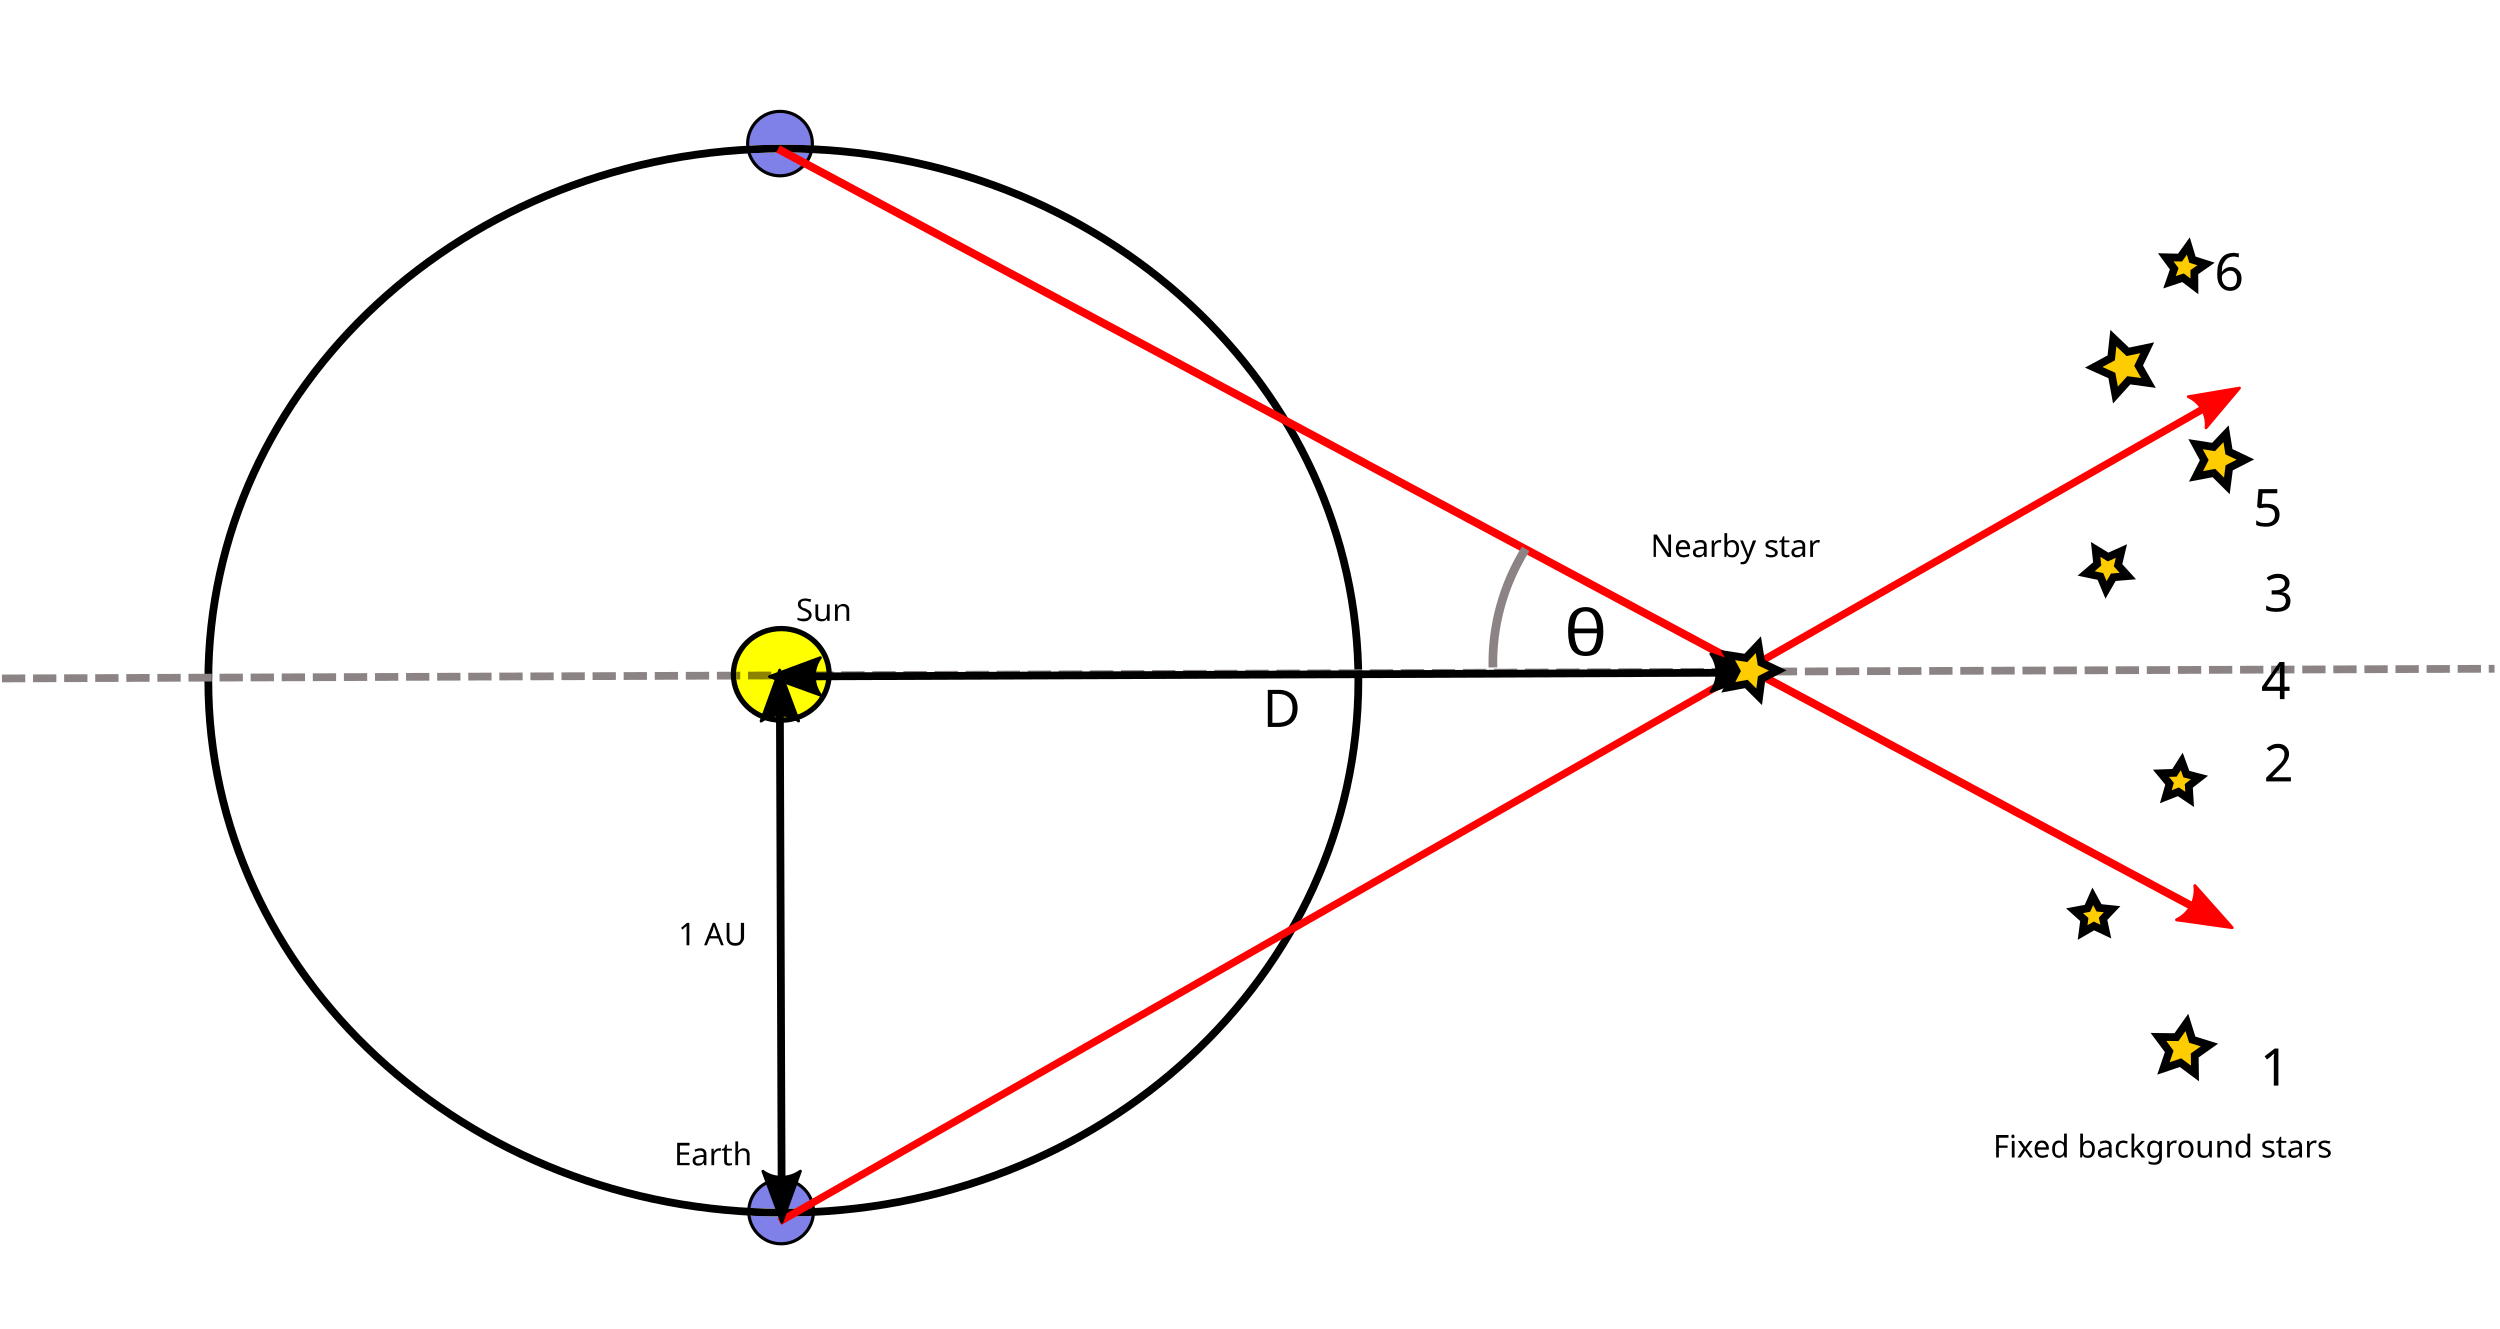
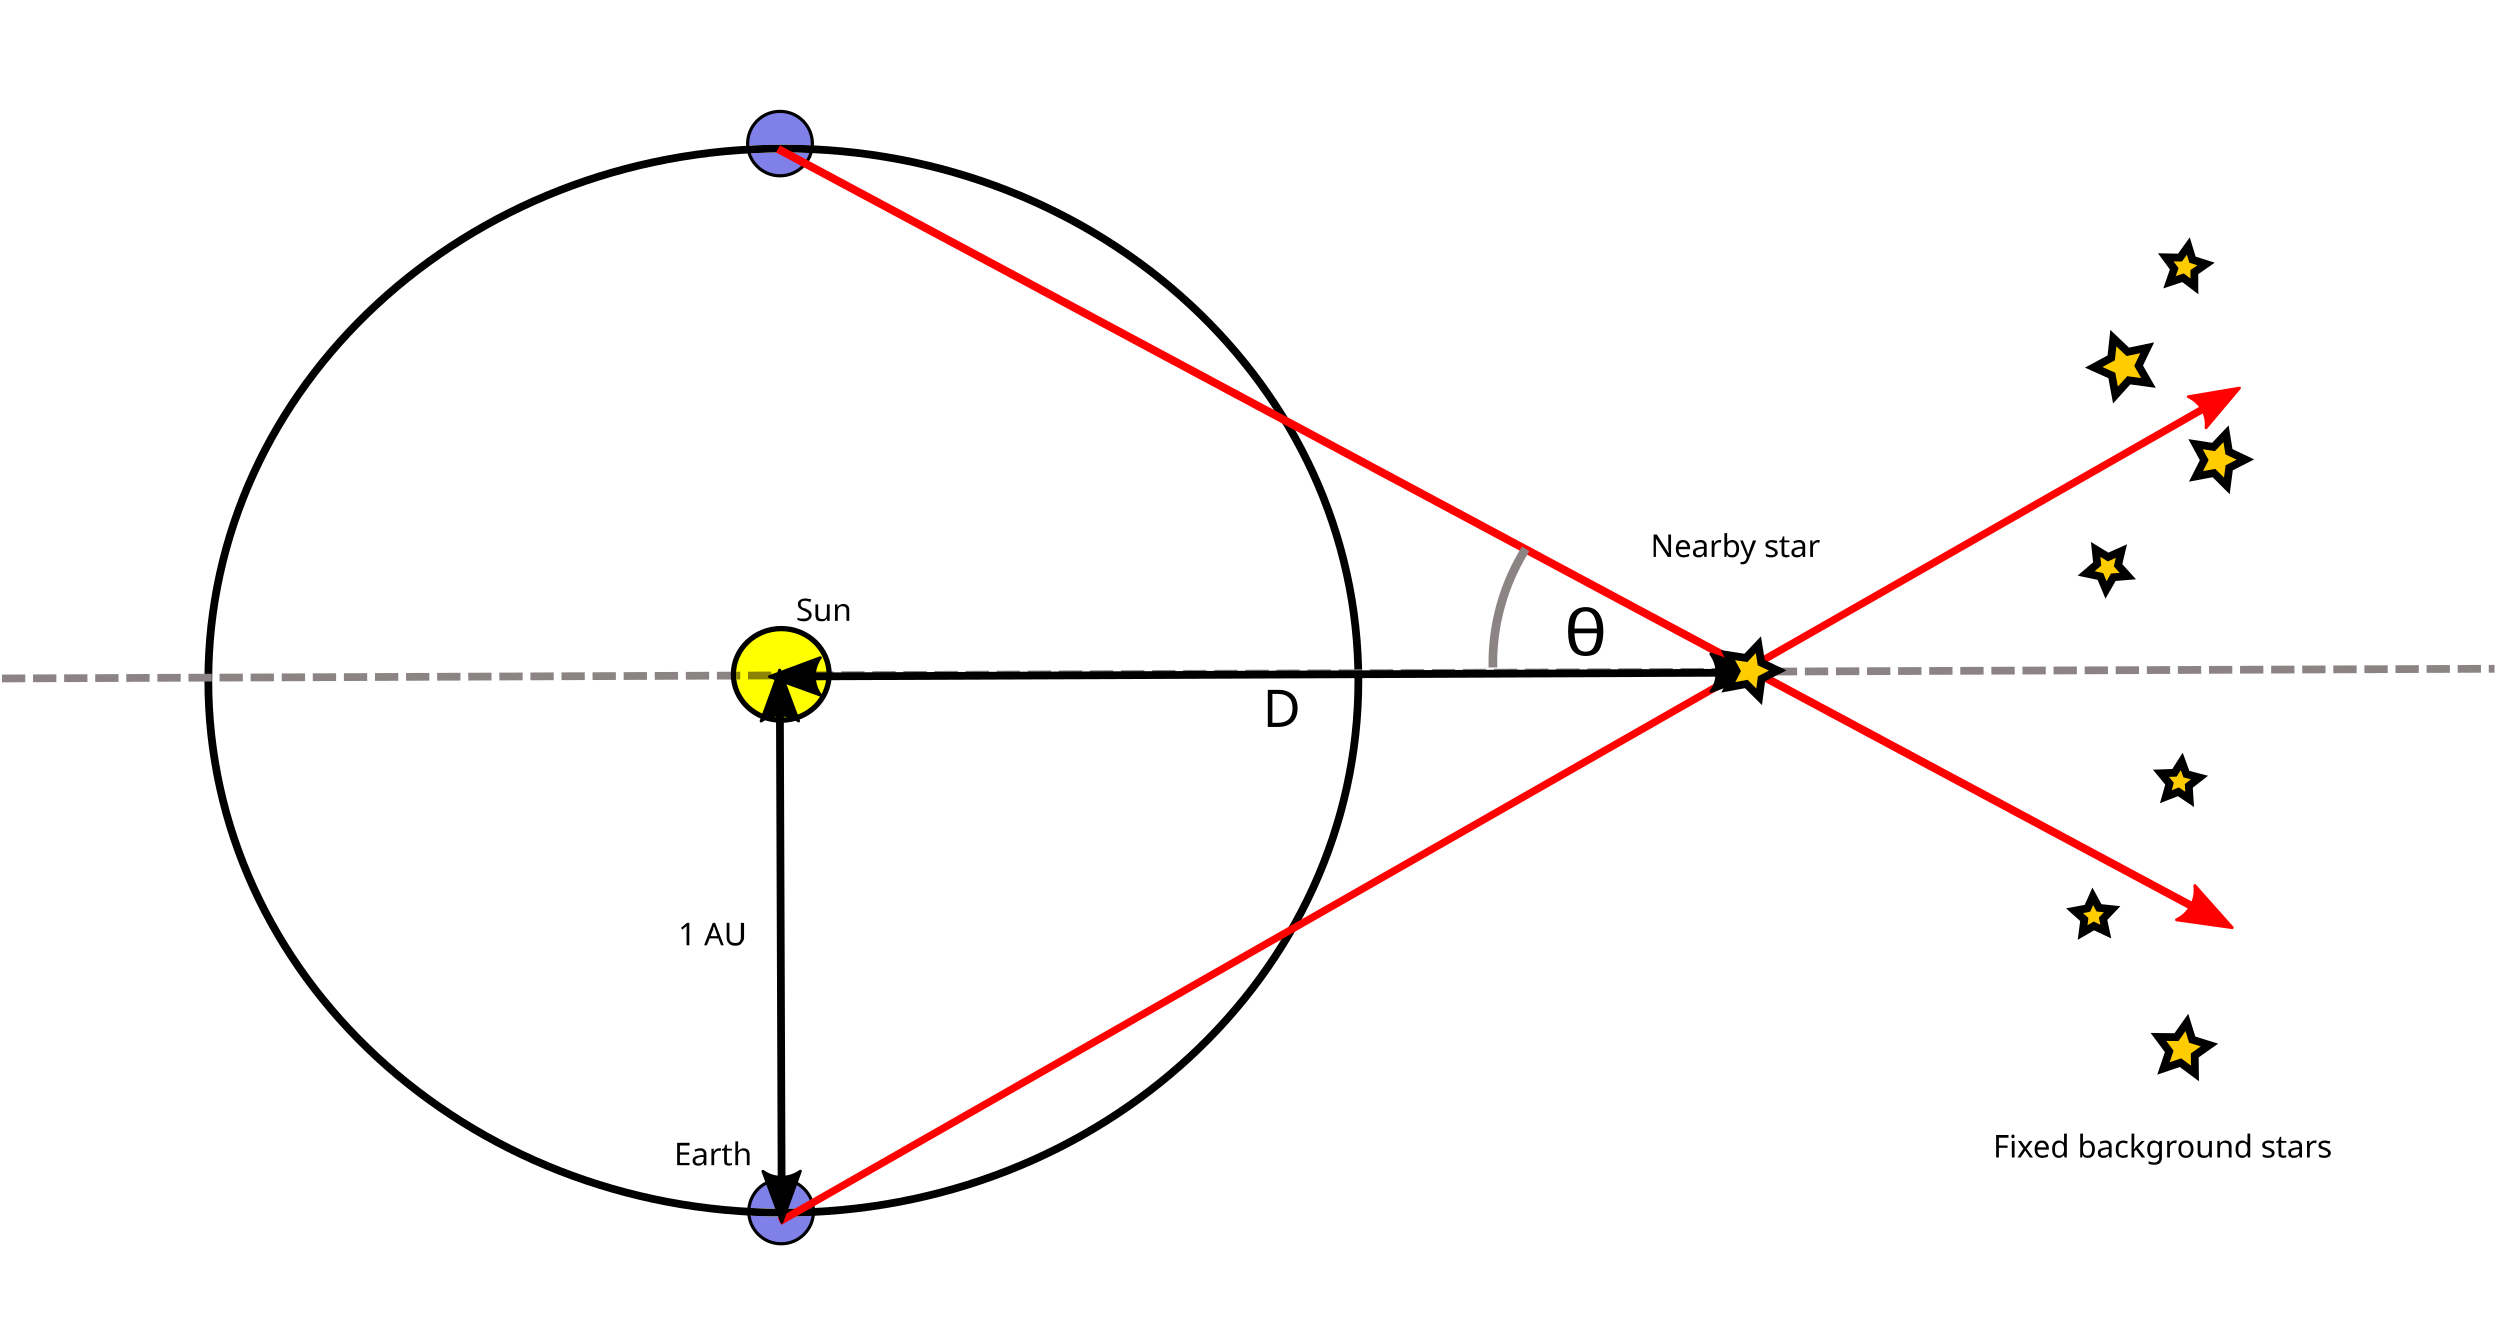
<svg xmlns="http://www.w3.org/2000/svg" xmlns:ns1="http://www.openswatchbook.org/uri/2009/osb" width="85.25mm" height="45.294mm" viewBox="0 0 85.25 45.294" version="1.1" id="svg8" style="enable-background:new">
  <defs id="defs2">
    <marker style="overflow:visible" id="marker3921" refX="0" refY="0" orient="auto">
      <path transform="scale(-0.6)" d="M 8.719,4.034 -2.207,0.016 8.719,-4.002 c -1.745,2.372 -1.735,5.617 -6e-7,8.035 z" style="fill:#000000;fill-opacity:1;fill-rule:evenodd;stroke:#000000;stroke-width:0.625;stroke-linejoin:round;stroke-opacity:1" id="path3919" />
    </marker>
    <marker style="overflow:visible" id="marker3827" refX="0" refY="0" orient="auto">
      <path transform="scale(0.6)" d="M 8.719,4.034 -2.207,0.016 8.719,-4.002 c -1.745,2.372 -1.735,5.617 -6e-7,8.035 z" style="fill:#000000;fill-opacity:1;fill-rule:evenodd;stroke:#000000;stroke-width:0.625;stroke-linejoin:round;stroke-opacity:1" id="path3825" />
    </marker>
    <marker orient="auto" refY="0" refX="0" id="marker2625" style="overflow:visible">
      <path id="path2623" style="fill:#ff0000;fill-opacity:1;fill-rule:evenodd;stroke:#ff0000;stroke-width:0.625;stroke-linejoin:round;stroke-opacity:1" d="M 8.719,4.034 -2.207,0.016 8.719,-4.002 c -1.745,2.372 -1.735,5.617 -6e-7,8.035 z" transform="scale(-0.6)" />
    </marker>
    <marker style="overflow:visible" id="marker2437" refX="0" refY="0" orient="auto">
      <path transform="scale(-0.6)" d="M 8.719,4.034 -2.207,0.016 8.719,-4.002 c -1.745,2.372 -1.735,5.617 -6e-7,8.035 z" style="fill:#ff0101;fill-opacity:1;fill-rule:evenodd;stroke:#ff0101;stroke-width:0.625;stroke-linejoin:round;stroke-opacity:1" id="path2435" />
    </marker>
    <marker orient="auto" refY="0" refX="0" id="Arrow1Lend" style="overflow:visible">
      <path id="path928" d="M 0,0 5,-5 -12.5,0 5,5 Z" style="fill:#000000;fill-opacity:1;fill-rule:evenodd;stroke:#000000;stroke-width:1pt;stroke-opacity:1" transform="matrix(-0.8,0,0,-0.8,-10,0)" />
    </marker>
    <marker orient="auto" refY="0" refX="0" id="Arrow2Mend" style="overflow:visible">
      <path id="path4731" style="fill:#000000;fill-opacity:1;fill-rule:evenodd;stroke:#000000;stroke-width:0.625;stroke-linejoin:round;stroke-opacity:1" d="M 8.719,4.034 -2.207,0.016 8.719,-4.002 c -1.745,2.372 -1.735,5.617 -6e-7,8.035 z" transform="scale(-0.6)" />
    </marker>
    <marker style="overflow:visible" id="marker5462" refX="0" refY="0" orient="auto">
      <path transform="matrix(-0.8,0,0,-0.8,-10,0)" style="fill:#000000;fill-opacity:1;fill-rule:evenodd;stroke:#808080;stroke-width:1pt;stroke-opacity:1" d="M 0,0 5,-5 -12.5,0 5,5 Z" id="path5460" />
    </marker>
    <marker orient="auto" refY="0" refX="0" id="Arrow2Mstart" style="overflow:visible">
      <path id="path4728" style="fill:#000000;fill-opacity:1;fill-rule:evenodd;stroke:#000000;stroke-width:0.625;stroke-linejoin:round;stroke-opacity:1" d="M 8.719,4.034 -2.207,0.016 8.719,-4.002 c -1.745,2.372 -1.735,5.617 -6e-7,8.035 z" transform="scale(0.6)" />
    </marker>
    <marker orient="auto" refY="0" refX="0" id="Arrow1Mend" style="overflow:visible">
      <path id="path4713" d="M 0,0 5,-5 -12.5,0 5,5 Z" style="fill:#000000;fill-opacity:1;fill-rule:evenodd;stroke:#808080;stroke-width:1pt;stroke-opacity:1" transform="matrix(-0.4,0,0,-0.4,-4,0)" />
    </marker>
    <marker style="overflow:visible" id="marker5226" refX="0" refY="0" orient="auto">
      <path transform="matrix(-0.8,0,0,-0.8,-10,0)" style="fill:#000000;fill-opacity:1;fill-rule:evenodd;stroke:#808080;stroke-width:1pt;stroke-opacity:1" d="M 0,0 5,-5 -12.5,0 5,5 Z" id="path5224" />
    </marker>
    <marker style="overflow:visible" id="marker5072" refX="0" refY="0" orient="auto">
      <path transform="matrix(-0.8,0,0,-0.8,-10,0)" style="fill:#000000;fill-opacity:1;fill-rule:evenodd;stroke:#808080;stroke-width:1pt;stroke-opacity:1" d="M 0,0 5,-5 -12.5,0 5,5 Z" id="path5070" />
    </marker>
    <marker style="overflow:visible" id="marker5026" refX="0" refY="0" orient="auto">
      <path transform="matrix(0.8,0,0,0.8,10,0)" style="fill:#000000;fill-opacity:1;fill-rule:evenodd;stroke:#808080;stroke-width:1pt;stroke-opacity:1" d="M 0,0 5,-5 -12.5,0 5,5 Z" id="path5024" />
    </marker>
    <linearGradient id="linearGradient4557" ns1:paint="solid">
      <stop style="stop-color:#000000;stop-opacity:1;" offset="0" id="stop4555" />
    </linearGradient>
    <filter style="color-interpolation-filters:sRGB" id="filter984">
      <feBlend mode="darken" in2="BackgroundImage" id="feBlend986" />
    </filter>
    <filter style="color-interpolation-filters:sRGB" id="filter984-1-9">
      <feBlend mode="darken" in2="BackgroundImage" id="feBlend986-27-3" />
    </filter>
  </defs>
  <g id="layer1" style="display:inline;opacity:1;filter:url(#filter984)" transform="translate(-22.75099,-30.77284)">
    <ellipse id="path3729" style="fill:none;fill-opacity:1;stroke:#000000;stroke-width:0.265;stroke-opacity:1" cx="49.463" cy="53.982" rx="19.608" ry="18.143" />
  </g>
  <g id="layer5" transform="translate(3.18255,1.437937)">
    <path transform="translate(7.952031,5.554256)" style="enable-background:new;display:inline;fill:none;stroke:#8c8484;stroke-width:0.265;stroke-linecap:butt;stroke-linejoin:miter;stroke-miterlimit:4;stroke-dasharray:0.795, 0.265;stroke-dashoffset:0;stroke-opacity:1" d="M -11.068,16.143 73.929,15.812" id="path2753" />
  </g>
  <g id="layer2" transform="translate(11.18135,2.938476)">
    <ellipse transform="translate(-33.93234,-33.71132)" style="display:inline;opacity:1;fill:#ffff00;fill-opacity:1;stroke:#000000;stroke-width:0.181;stroke-linejoin:miter;stroke-miterlimit:4;stroke-dasharray:none;stroke-dashoffset:0;stroke-opacity:1;paint-order:fill markers stroke;filter:url(#filter984);enable-background:new" id="path1210" cx="49.392" cy="53.769" rx="1.632" ry="1.562" />
  </g>
  <g id="layer4" transform="translate(11.13458,6.992193)">
    <ellipse id="path3731-2-9" style="display:inline;opacity:1;fill:#8080e9;fill-opacity:1;stroke:#000000;stroke-width:0.409;stroke-opacity:1;filter:url(#filter984);enable-background:new" cx="4.375" cy="4.357" rx="4.171" ry="4.153" transform="matrix(0.2645833,0,0,0.2645833,14.34441,33.1694)" />
    <ellipse id="path3731-2-9-0-6" style="display:inline;opacity:1;fill:#8080e9;fill-opacity:1;stroke:#000000;stroke-width:0.409;stroke-opacity:1;filter:url(#filter984-1-9);enable-background:new" cx="5.005" cy="4.983" rx="4.171" ry="4.153" transform="matrix(0.2645833,0,0,0.2645833,14.13945,-3.414249)" />
    <path style="display:inline;fill:none;stroke:#ff0000;stroke-width:0.274;stroke-linecap:butt;stroke-linejoin:miter;stroke-miterlimit:4;stroke-dasharray:none;stroke-opacity:1;marker-end:url(#marker2625);enable-background:new" d="M 15.396,-1.913 64.661,24.47" id="path2615" />
    <path style="display:inline;fill:none;stroke:#ff0101;stroke-width:0.254;stroke-linecap:butt;stroke-linejoin:miter;stroke-miterlimit:4;stroke-dasharray:none;stroke-opacity:1;marker-end:url(#marker2437);enable-background:new" d="M 15.449,34.666 64.942,6.409" id="path2571" />
    <text xml:space="preserve" style="font-style:normal;font-variant:normal;font-weight:normal;font-stretch:normal;font-size:2.316px;line-height:1.25;font-family:sans-serif;-inkscape-font-specification:'sans-serif, Normal';font-variant-ligatures:normal;font-variant-caps:normal;font-variant-numeric:normal;font-feature-settings:normal;text-align:start;letter-spacing:0px;word-spacing:0px;writing-mode:lr-tb;text-anchor:start;fill:#000000;fill-opacity:1;stroke:none;stroke-width:0.174" x="39.519" y="16.408" id="text3813" transform="scale(1.067936,0.9363857)">
      <tspan id="tspan3811" x="39.519" y="16.408" style="stroke-width:0.174">θ</tspan>
    </text>
    <path style="fill:none;fill-opacity:1;stroke:#8c8484;stroke-width:0.297;stroke-linejoin:miter;stroke-miterlimit:4;stroke-dasharray:none;stroke-dashoffset:0;stroke-opacity:1;paint-order:fill markers stroke" id="path3815" d="m -39.429,-16.58 a 8.117,7.672 0 0 1 -1.204,4.022" transform="matrix(-0.99979,0.02049539,-0.02127101,-0.9997738,0,0)" />
    <path style="fill:none;stroke:#000000;stroke-width:0.265px;stroke-linecap:butt;stroke-linejoin:miter;stroke-opacity:1;marker-start:url(#marker3827);marker-end:url(#marker3921)" d="M 15.456,16.077 48.595,15.945" id="path3817" />
    <text xml:space="preserve" style="font-style:normal;font-variant:normal;font-weight:normal;font-stretch:normal;font-size:1.764px;line-height:1.25;font-family:sans-serif;-inkscape-font-specification:'sans-serif, Normal';font-variant-ligatures:normal;font-variant-caps:normal;font-variant-numeric:normal;font-feature-settings:normal;text-align:start;letter-spacing:0px;word-spacing:0px;writing-mode:lr-tb;text-anchor:start;fill:#000000;fill-opacity:1;stroke:none;stroke-width:0.265" x="31.926" y="17.797" id="text4543">
      <tspan id="tspan4541" x="31.926" y="17.797" style="font-size:1.764px;stroke-width:0.265">D</tspan>
    </text>
  </g>
  <g id="layer3" transform="translate(3.18255,1.437937)">
    <path style="display:inline;opacity:1;fill:#ffcc00;fill-opacity:1;stroke:#000000;stroke-width:0.265;stroke-miterlimit:4;stroke-dasharray:none;stroke-opacity:1;paint-order:fill markers stroke;enable-background:new" id="path882" d="m 68.954,12.033 -0.122,-0.667 -0.619,-0.278 0.597,-0.322 0.073,-0.674 0.491,0.468 0.664,-0.139 -0.294,0.611 0.337,0.589 -0.672,-0.091 z" />
    <path style="display:inline;opacity:1;fill:#ffcc00;fill-opacity:1;stroke:#000000;stroke-width:0.265;stroke-miterlimit:4;stroke-dasharray:none;stroke-opacity:1;paint-order:fill markers stroke;enable-background:new" id="path890" d="m 71.701,14.807 0.281,-0.554 -0.297,-0.545 0.614,0.096 0.427,-0.451 0.099,0.613 0.561,0.266 -0.553,0.283 -0.08,0.616 -0.44,-0.438 z" />
    <path style="display:inline;opacity:1;fill:#ffcc00;fill-opacity:1;stroke:#000000;stroke-width:0.265;stroke-miterlimit:4;stroke-dasharray:none;stroke-opacity:1;paint-order:fill markers stroke;enable-background:new" id="path888" d="m 71.647,8.328 -0.387,-0.294 -0.462,0.153 0.16,-0.459 -0.288,-0.392 0.486,0.01 0.284,-0.395 0.141,0.465 0.463,0.148 -0.399,0.278 z" />
    <path style="display:inline;opacity:1;fill:#ffcc00;fill-opacity:1;stroke:#000000;stroke-width:0.265;stroke-miterlimit:4;stroke-dasharray:none;stroke-opacity:1;paint-order:fill markers stroke;enable-background:new" id="path892" d="m 68.633,18.678 -0.192,-0.459 -0.487,-0.102 0.378,-0.325 -0.053,-0.495 0.425,0.259 0.454,-0.204 -0.115,0.485 0.334,0.369 -0.496,0.041 z" />
    <path style="display:inline;opacity:1;fill:#ffcc00;fill-opacity:1;stroke:#000000;stroke-width:0.265;stroke-miterlimit:4;stroke-dasharray:none;stroke-opacity:1;paint-order:fill markers stroke;enable-background:new" id="path886" d="m 67.834,30.361 0.058,-0.444 -0.333,-0.299 0.44,-0.082 0.182,-0.409 0.214,0.393 0.446,0.046 -0.308,0.325 0.093,0.438 -0.405,-0.192 z" />
    <path style="display:inline;opacity:1;fill:#ffcc00;fill-opacity:1;stroke:#000000;stroke-width:0.265;stroke-miterlimit:4;stroke-dasharray:none;stroke-opacity:1;paint-order:fill markers stroke;enable-background:new" id="path894" d="m 70.672,25.731 0.127,-0.444 -0.293,-0.356 0.461,-0.016 0.248,-0.389 0.158,0.434 0.447,0.116 -0.364,0.284 0.028,0.461 -0.383,-0.258 z" />
    <path style="display:inline;opacity:1;fill:#ffcc00;fill-opacity:1;stroke:#000000;stroke-width:0.265;stroke-miterlimit:4;stroke-dasharray:none;stroke-opacity:1;paint-order:fill markers stroke;enable-background:new" id="path898" d="m 70.591,34.996 0.197,-0.582 -0.368,-0.493 0.615,0.008 0.355,-0.502 0.183,0.587 0.587,0.183 -0.502,0.355 0.008,0.615 -0.493,-0.368 z" />
    <path style="display:inline;opacity:1;fill:#ffcc00;fill-opacity:1;stroke:#000000;stroke-width:0.265;stroke-miterlimit:4;stroke-dasharray:none;stroke-opacity:1;paint-order:fill markers stroke;enable-background:new" id="path890-3" d="m 55.753,22 0.281,-0.554 -0.297,-0.545 0.614,0.096 0.427,-0.451 0.099,0.613 0.561,0.266 -0.553,0.283 -0.08,0.616 -0.44,-0.438 z" />
  </g>
  <g id="layer6" transform="translate(11.13458,6.992193)" style="display:inline">
    <text xml:space="preserve" style="font-style:normal;font-variant:normal;font-weight:normal;font-stretch:normal;font-size:3.528px;line-height:1.25;font-family:sans-serif;-inkscape-font-specification:'sans-serif, Normal';font-variant-ligatures:normal;font-variant-caps:normal;font-variant-numeric:normal;font-feature-settings:normal;text-align:start;letter-spacing:0px;word-spacing:0px;writing-mode:lr-tb;text-anchor:start;display:inline;opacity:1;fill:#000000;fill-opacity:1;stroke:none;stroke-width:0.265;enable-background:new" x="11.996" y="25.239" id="text1197">
      <tspan id="tspan1195" x="11.996" y="25.239" style="font-size:1.058px;stroke-width:0.265">1 AU</tspan>
    </text>
    <text xml:space="preserve" style="font-style:normal;font-variant:normal;font-weight:normal;font-stretch:normal;font-size:3.528px;line-height:1.25;font-family:sans-serif;-inkscape-font-specification:'sans-serif, Normal';font-variant-ligatures:normal;font-variant-caps:normal;font-variant-numeric:normal;font-feature-settings:normal;text-align:start;letter-spacing:0px;word-spacing:0px;writing-mode:lr-tb;text-anchor:start;display:inline;opacity:1;fill:#000000;fill-opacity:1;stroke:none;stroke-width:0.265;enable-background:new" x="16.012" y="14.177" id="text1197-3-1-9">
      <tspan x="16.012" y="14.177" style="font-size:1.058px;stroke-width:0.265" id="tspan1366">Sun</tspan>
    </text>
-     <text xml:space="preserve" style="font-style:normal;font-variant:normal;font-weight:normal;font-stretch:normal;font-size:3.528px;line-height:1.25;font-family:sans-serif;-inkscape-font-specification:'sans-serif, Normal';font-variant-ligatures:normal;font-variant-caps:normal;font-variant-numeric:normal;font-feature-settings:normal;text-align:start;letter-spacing:0px;word-spacing:0px;writing-mode:lr-tb;text-anchor:start;display:inline;fill:#000000;fill-opacity:1;stroke:none;stroke-width:0.265;enable-background:new" x="65.933" y="30.025" id="text1848-9">
-       <tspan id="tspan1846-4" x="65.933" y="30.025" style="font-size:1.764px;stroke-width:0.265">1</tspan>
-     </text>
-     <text transform="translate(-33.88557,-37.76503)" xml:space="preserve" style="font-style:normal;font-variant:normal;font-weight:normal;font-stretch:normal;font-size:3.528px;line-height:1.25;font-family:sans-serif;-inkscape-font-specification:'sans-serif, Normal';font-variant-ligatures:normal;font-variant-caps:normal;font-variant-numeric:normal;font-feature-settings:normal;text-align:start;letter-spacing:0px;word-spacing:0px;writing-mode:lr-tb;text-anchor:start;display:inline;opacity:1;fill:#000000;fill-opacity:1;stroke:none;stroke-width:0.265;filter:url(#filter984);enable-background:new" x="98.267" y="40.674" id="text1848-7-31">
-       <tspan x="98.267" y="40.674" style="font-size:1.764px;stroke-width:0.265" id="tspan1884-4">6</tspan>
-     </text>
-     <text transform="translate(-33.88557,-37.76503)" xml:space="preserve" style="font-style:normal;font-variant:normal;font-weight:normal;font-stretch:normal;font-size:3.528px;line-height:1.25;font-family:sans-serif;-inkscape-font-specification:'sans-serif, Normal';font-variant-ligatures:normal;font-variant-caps:normal;font-variant-numeric:normal;font-feature-settings:normal;text-align:start;letter-spacing:0px;word-spacing:0px;writing-mode:lr-tb;text-anchor:start;display:inline;opacity:1;fill:#000000;fill-opacity:1;stroke:none;stroke-width:0.265;filter:url(#filter984);enable-background:new" x="99.577" y="48.719" id="text1848-7-68">
-       <tspan x="99.577" y="48.719" style="font-size:1.764px;stroke-width:0.265" id="tspan1884-84">5</tspan>
-     </text>
-     <text transform="translate(-33.88557,-37.76503)" xml:space="preserve" style="font-style:normal;font-variant:normal;font-weight:normal;font-stretch:normal;font-size:3.528px;line-height:1.25;font-family:sans-serif;-inkscape-font-specification:'sans-serif, Normal';font-variant-ligatures:normal;font-variant-caps:normal;font-variant-numeric:normal;font-feature-settings:normal;text-align:start;letter-spacing:0px;word-spacing:0px;writing-mode:lr-tb;text-anchor:start;display:inline;opacity:1;fill:#000000;fill-opacity:1;stroke:none;stroke-width:0.265;filter:url(#filter984);enable-background:new" x="99.951" y="51.619" id="text1848-7-43">
-       <tspan x="99.951" y="51.619" style="font-size:1.764px;stroke-width:0.265" id="tspan1884-0">3</tspan>
-     </text>
-     <text transform="translate(-33.88557,-37.76503)" xml:space="preserve" style="font-style:normal;font-variant:normal;font-weight:normal;font-stretch:normal;font-size:3.528px;line-height:1.25;font-family:sans-serif;-inkscape-font-specification:'sans-serif, Normal';font-variant-ligatures:normal;font-variant-caps:normal;font-variant-numeric:normal;font-feature-settings:normal;text-align:start;letter-spacing:0px;word-spacing:0px;writing-mode:lr-tb;text-anchor:start;display:inline;opacity:1;fill:#000000;fill-opacity:1;stroke:none;stroke-width:0.265;filter:url(#filter984);enable-background:new" x="99.857" y="54.612" id="text1848-7-7">
-       <tspan x="99.857" y="54.612" style="font-size:1.764px;stroke-width:0.265" id="tspan1884-8">4</tspan>
-     </text>
-     <text transform="translate(-7.952031,-5.554255)" xml:space="preserve" style="enable-background:new;font-style:normal;font-variant:normal;font-weight:normal;font-stretch:normal;font-size:3.528px;line-height:1.25;font-family:sans-serif;-inkscape-font-specification:'sans-serif, Normal';font-variant-ligatures:normal;font-variant-caps:normal;font-variant-numeric:normal;font-feature-settings:normal;text-align:start;letter-spacing:0px;word-spacing:0px;writing-mode:lr-tb;text-anchor:start;display:inline;fill:#000000;fill-opacity:1;stroke:none;stroke-width:0.265" x="74.017" y="25.208" id="text1848-7-0">
-       <tspan x="74.017" y="25.208" style="font-size:1.764px;stroke-width:0.265" id="tspan1884-3">2</tspan>
-     </text>
    <text xml:space="preserve" style="font-style:normal;font-variant:normal;font-weight:normal;font-stretch:normal;font-size:3.528px;line-height:1.25;font-family:sans-serif;-inkscape-font-specification:'sans-serif, Normal';font-variant-ligatures:normal;font-variant-caps:normal;font-variant-numeric:normal;font-feature-settings:normal;text-align:start;letter-spacing:0px;word-spacing:0px;writing-mode:lr-tb;text-anchor:start;display:inline;opacity:1;fill:#000000;fill-opacity:1;stroke:none;stroke-width:0.265;enable-background:new" x="56.826" y="32.479" id="text1197-0">
      <tspan id="tspan1195-6" x="56.826" y="32.479" style="font-size:1.058px;stroke-width:0.265">Fixed background stars</tspan>
    </text>
    <text xml:space="preserve" style="font-style:normal;font-variant:normal;font-weight:normal;font-stretch:normal;font-size:3.528px;line-height:1.25;font-family:sans-serif;-inkscape-font-specification:'sans-serif, Normal';font-variant-ligatures:normal;font-variant-caps:normal;font-variant-numeric:normal;font-feature-settings:normal;text-align:start;letter-spacing:0px;word-spacing:0px;writing-mode:lr-tb;text-anchor:start;display:inline;opacity:1;fill:#000000;fill-opacity:1;stroke:none;stroke-width:0.265;enable-background:new" x="45.143" y="12.003" id="text1197-0-6">
      <tspan id="tspan1195-6-0" x="45.143" y="12.003" style="font-size:1.058px;stroke-width:0.265">Nearby star</tspan>
    </text>
    <path style="fill:none;stroke:#000000;stroke-width:0.265;stroke-linecap:butt;stroke-linejoin:miter;stroke-opacity:1;stroke-miterlimit:4;stroke-dasharray:none;marker-start:url(#Arrow2Mstart);marker-end:url(#Arrow2Mend)" d="m 15.456,16.209 0.066,18.124" id="path2189" />
    <text xml:space="preserve" style="font-style:normal;font-variant:normal;font-weight:normal;font-stretch:normal;font-size:3.528px;line-height:1.25;font-family:sans-serif;-inkscape-font-specification:'sans-serif, Normal';font-variant-ligatures:normal;font-variant-caps:normal;font-variant-numeric:normal;font-feature-settings:normal;text-align:start;letter-spacing:0px;word-spacing:0px;writing-mode:lr-tb;text-anchor:start;display:inline;opacity:1;fill:#000000;fill-opacity:1;stroke:none;stroke-width:0.265;enable-background:new" x="11.847" y="32.743" id="text1197-6">
      <tspan id="tspan1195-2" x="11.847" y="32.743" style="font-size:1.058px;stroke-width:0.265">Earth</tspan>
    </text>
  </g>
</svg>
